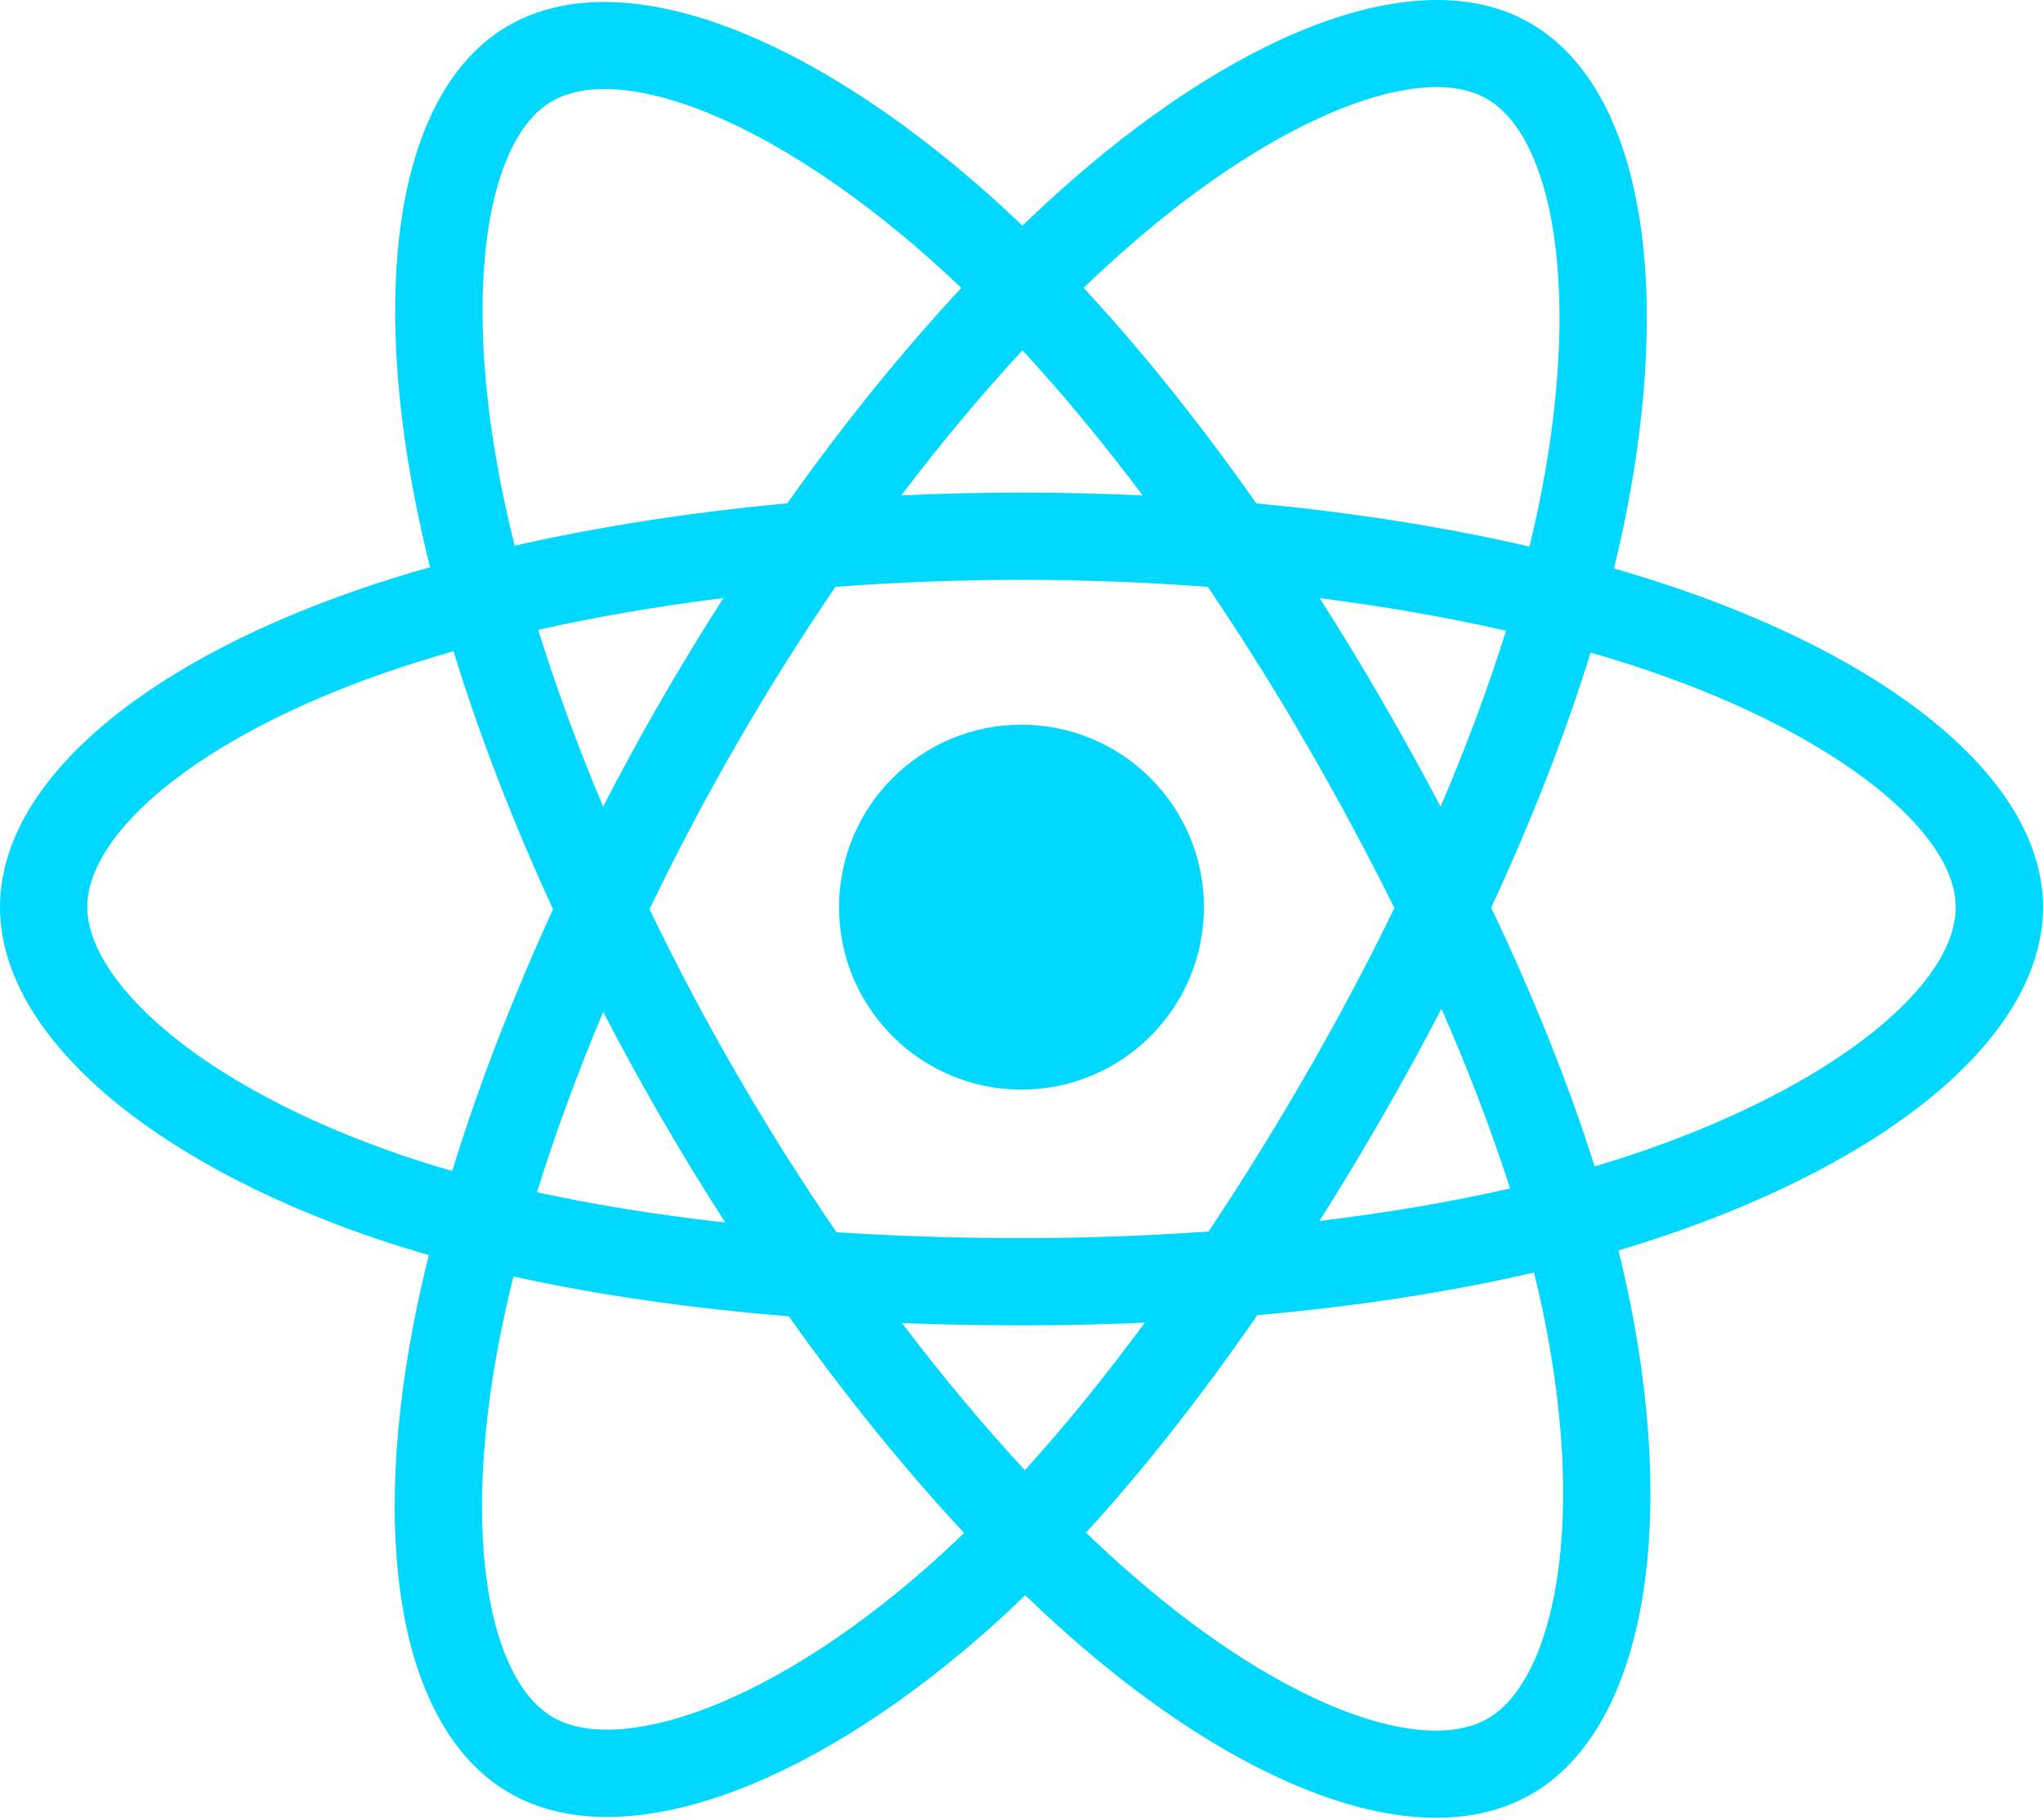
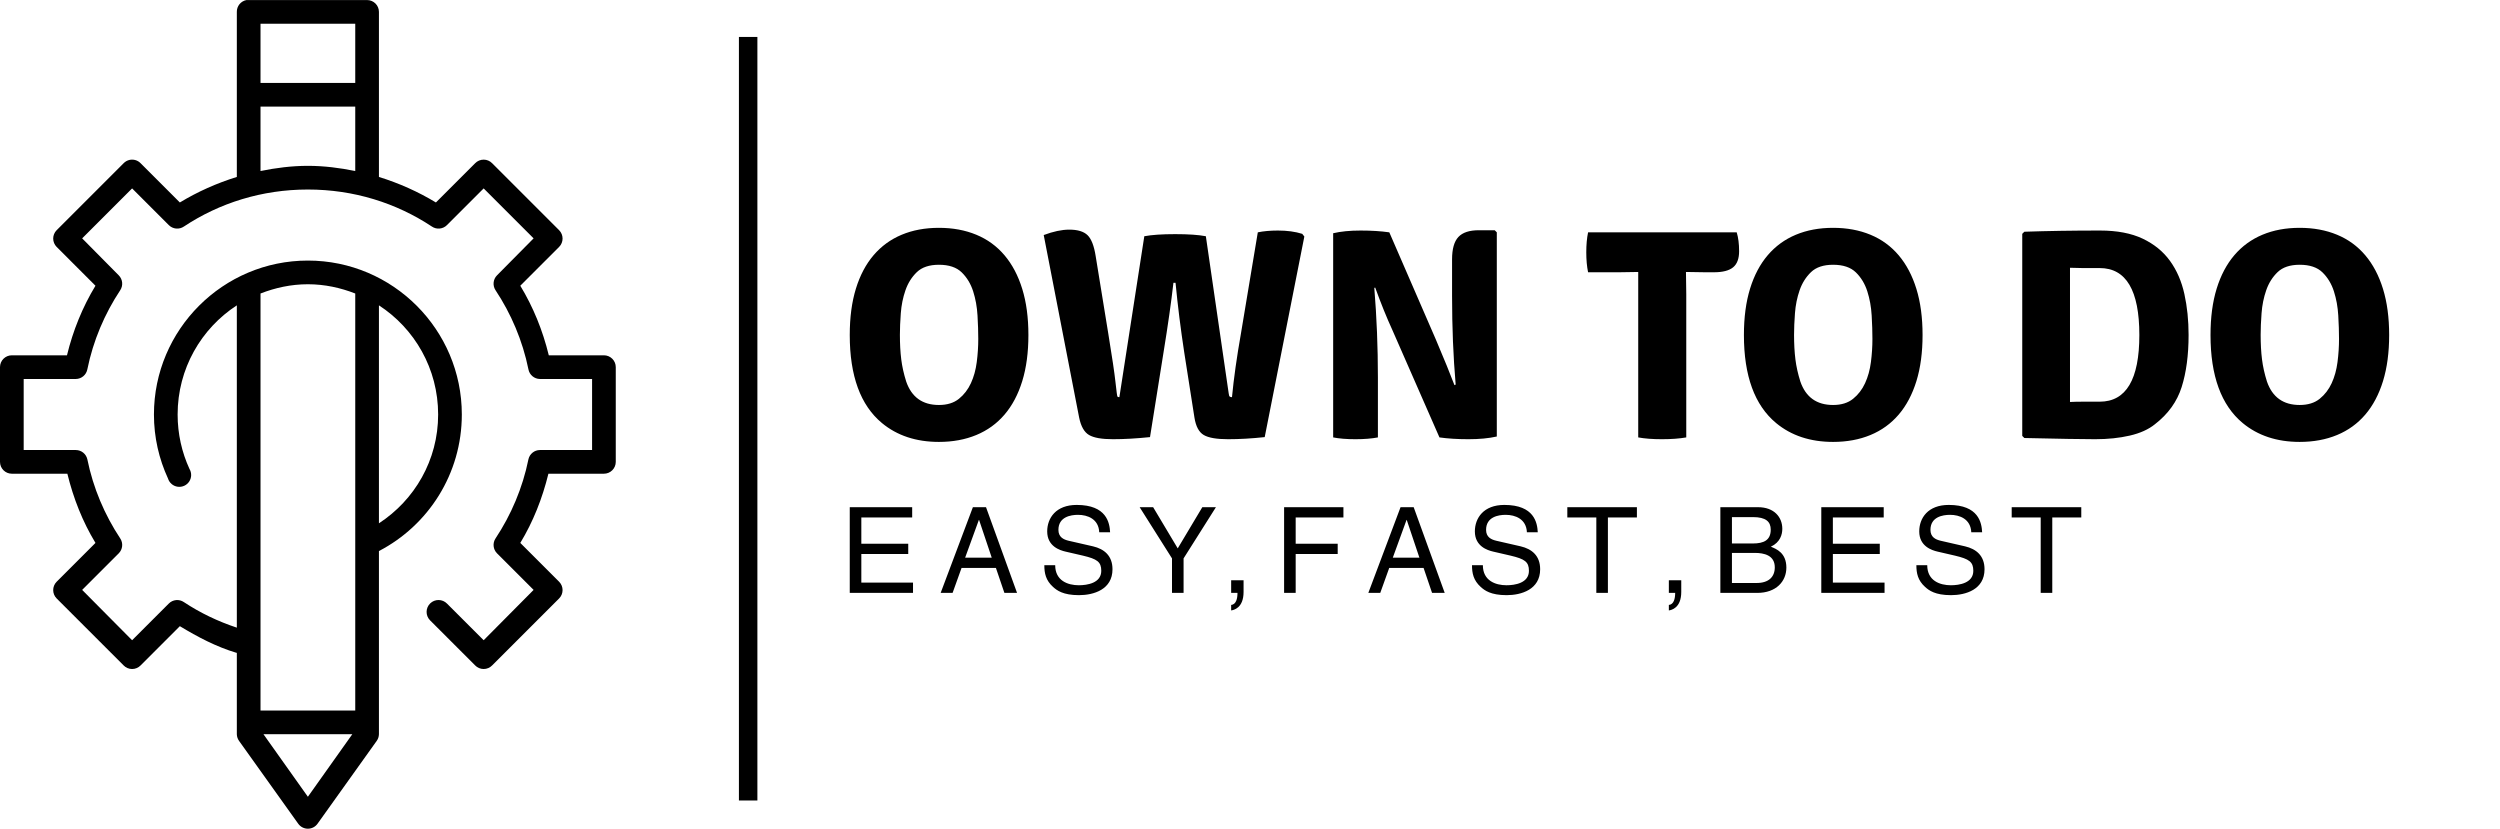
- <svg xmlns="http://www.w3.org/2000/svg" aria-hidden="true" role="img" class="iconify iconify--logos" width="35.93" height="32" preserveAspectRatio="xMidYMid meet" viewBox="0 0 256 228">
-   <path fill="#00D8FF" d="M210.483 73.824a171.49 171.49 0 0 0-8.24-2.597c.465-1.9.893-3.777 1.273-5.621c6.238-30.281 2.16-54.676-11.769-62.708c-13.355-7.7-35.196.329-57.254 19.526a171.23 171.23 0 0 0-6.375 5.848a155.866 155.866 0 0 0-4.241-3.917C100.759 3.829 77.587-4.822 63.673 3.233C50.33 10.957 46.379 33.89 51.995 62.588a170.974 170.974 0 0 0 1.892 8.48c-3.28.932-6.445 1.924-9.474 2.98C17.309 83.498 0 98.307 0 113.668c0 15.865 18.582 31.778 46.812 41.427a145.52 145.52 0 0 0 6.921 2.165a167.467 167.467 0 0 0-2.01 9.138c-5.354 28.2-1.173 50.591 12.134 58.266c13.744 7.926 36.812-.22 59.273-19.855a145.567 145.567 0 0 0 5.342-4.923a168.064 168.064 0 0 0 6.92 6.314c21.758 18.722 43.246 26.282 56.54 18.586c13.731-7.949 18.194-32.003 12.4-61.268a145.016 145.016 0 0 0-1.535-6.842c1.62-.48 3.21-.974 4.76-1.488c29.348-9.723 48.443-25.443 48.443-41.52c0-15.417-17.868-30.326-45.517-39.844Zm-6.365 70.984c-1.4.463-2.836.91-4.3 1.345c-3.24-10.257-7.612-21.163-12.963-32.432c5.106-11 9.31-21.767 12.459-31.957c2.619.758 5.16 1.557 7.61 2.4c23.69 8.156 38.14 20.213 38.14 29.504c0 9.896-15.606 22.743-40.946 31.14Zm-10.514 20.834c2.562 12.94 2.927 24.64 1.23 33.787c-1.524 8.219-4.59 13.698-8.382 15.893c-8.067 4.67-25.32-1.4-43.927-17.412a156.726 156.726 0 0 1-6.437-5.87c7.214-7.889 14.423-17.06 21.459-27.246c12.376-1.098 24.068-2.894 34.671-5.345a134.17 134.17 0 0 1 1.386 6.193ZM87.276 214.515c-7.882 2.783-14.16 2.863-17.955.675c-8.075-4.657-11.432-22.636-6.853-46.752a156.923 156.923 0 0 1 1.869-8.499c10.486 2.32 22.093 3.988 34.498 4.994c7.084 9.967 14.501 19.128 21.976 27.15a134.668 134.668 0 0 1-4.877 4.492c-9.933 8.682-19.886 14.842-28.658 17.94ZM50.35 144.747c-12.483-4.267-22.792-9.812-29.858-15.863c-6.35-5.437-9.555-10.836-9.555-15.216c0-9.322 13.897-21.212 37.076-29.293c2.813-.98 5.757-1.905 8.812-2.773c3.204 10.42 7.406 21.315 12.477 32.332c-5.137 11.18-9.399 22.249-12.634 32.792a134.718 134.718 0 0 1-6.318-1.979Zm12.378-84.26c-4.811-24.587-1.616-43.134 6.425-47.789c8.564-4.958 27.502 2.111 47.463 19.835a144.318 144.318 0 0 1 3.841 3.545c-7.438 7.987-14.787 17.08-21.808 26.988c-12.04 1.116-23.565 2.908-34.161 5.309a160.342 160.342 0 0 1-1.76-7.887Zm110.427 27.268a347.8 347.8 0 0 0-7.785-12.803c8.168 1.033 15.994 2.404 23.343 4.08c-2.206 7.072-4.956 14.465-8.193 22.045a381.151 381.151 0 0 0-7.365-13.322Zm-45.032-43.861c5.044 5.465 10.096 11.566 15.065 18.186a322.04 322.04 0 0 0-30.257-.006c4.974-6.559 10.069-12.652 15.192-18.18ZM82.802 87.83a323.167 323.167 0 0 0-7.227 13.238c-3.184-7.553-5.909-14.98-8.134-22.152c7.304-1.634 15.093-2.97 23.209-3.984a321.524 321.524 0 0 0-7.848 12.897Zm8.081 65.352c-8.385-.936-16.291-2.203-23.593-3.793c2.26-7.3 5.045-14.885 8.298-22.6a321.187 321.187 0 0 0 7.257 13.246c2.594 4.48 5.28 8.868 8.038 13.147Zm37.542 31.03c-5.184-5.592-10.354-11.779-15.403-18.433c4.902.192 9.899.29 14.978.29c5.218 0 10.376-.117 15.453-.343c-4.985 6.774-10.018 12.97-15.028 18.486Zm52.198-57.817c3.422 7.8 6.306 15.345 8.596 22.52c-7.422 1.694-15.436 3.058-23.88 4.071a382.417 382.417 0 0 0 7.859-13.026a347.403 347.403 0 0 0 7.425-13.565Zm-16.898 8.101a358.557 358.557 0 0 1-12.281 19.815a329.4 329.4 0 0 1-23.444.823c-7.967 0-15.716-.248-23.178-.732a310.202 310.202 0 0 1-12.513-19.846h.001a307.41 307.41 0 0 1-10.923-20.627a310.278 310.278 0 0 1 10.89-20.637l-.001.001a307.318 307.318 0 0 1 12.413-19.761c7.613-.576 15.42-.876 23.31-.876H128c7.926 0 15.743.303 23.354.883a329.357 329.357 0 0 1 12.335 19.695a358.489 358.489 0 0 1 11.036 20.54a329.472 329.472 0 0 1-11 20.722Zm22.56-122.124c8.572 4.944 11.906 24.881 6.52 51.026c-.344 1.668-.73 3.367-1.15 5.09c-10.622-2.452-22.155-4.275-34.23-5.408c-7.034-10.017-14.323-19.124-21.64-27.008a160.789 160.789 0 0 1 5.888-5.4c18.9-16.447 36.564-22.941 44.612-18.3ZM128 90.808c12.625 0 22.86 10.235 22.86 22.86s-10.235 22.86-22.86 22.86s-22.86-10.235-22.86-22.86s10.235-22.86 22.86-22.86Z" />
+ <svg xmlns="http://www.w3.org/2000/svg" width="396" height="131.269" viewBox="0 0 406 134.584" class="looka-1j8o68f">
+   <defs id="SvgjsDefs1741" />
+   <g id="SvgjsG1742" featurekey="symbolFeature-0" transform="matrix(1.923077,0,0,1.923077,-46.15385,-28.8377)" fill="#000000">
+     <g transform="translate(0,-952.3622)">
+       <path style="font-size:medium;font-style:normal;font-variant:normal;font-weight:normal;font-stretch:normal;text-indent:0;text-align:start;text-decoration:none;line-height:normal;letter-spacing:normal;word-spacing:normal;text-transform:none;direction:ltr;block-progression:tb;writing-mode:lr-tb;text-anchor:start;baseline-shift:baseline;opacity:1;color:;fill:#000000;fill-opacity:1;stroke:none;stroke-width:2;marker:none;visibility:visible;display:inline;overflow:visible;enable-background:accumulate;font-family:Sans;-inkscape-font-specification:Sans" d="M 44.812 15 A 1 1 0 0 0 44 16 L 44 29.938 C 42.296 30.467 40.687 31.187 39.188 32.094 L 35.875 28.781 A 1 1 0 0 0 34.938 28.5 A 1 1 0 0 0 34.438 28.781 L 28.781 34.438 A 1 1 0 0 0 28.781 35.844 L 32.062 39.125 C 30.969 40.928 30.169 42.897 29.656 45 L 25 45 A 1 1 0 0 0 24 46 L 24 54 A 1 1 0 0 0 25 55 L 29.688 55 C 30.201 57.089 30.976 59.052 32.062 60.844 L 28.781 64.125 A 1 1 0 0 0 28.781 65.531 L 34.438 71.188 A 1 1 0 0 0 35.875 71.188 L 39.188 67.875 C 40.685 68.781 42.257 69.613 43.969 70.125 A 1.009 1.009 0 0 0 44 70.125 L 44 77 A 1 1 0 0 0 44.188 77.562 L 49.188 84.562 A 1 1 0 0 0 50.812 84.562 L 55.812 77.562 A 1 1 0 0 0 56 77 L 56 61.531 C 60.168 59.365 63 55.013 63 50 C 63 42.832 57.168 37 50 37 C 42.832 37 37 42.832 37 50 C 37 51.935 37.427 53.753 38.188 55.406 A 1 1 0 1 0 40 54.594 C 39.357 53.196 39 51.643 39 50 C 39 46.13 40.989 42.741 44 40.781 L 44 68 C 42.407 67.471 40.909 66.756 39.531 65.844 A 1 1 0 0 0 38.25 65.969 L 35.156 69.062 L 30.938 64.812 L 34.031 61.719 A 1 1 0 0 0 34.156 60.469 C 32.836 58.476 31.868 56.209 31.375 53.781 A 1 1 0 0 0 30.406 53 L 26 53 L 26 47 L 30.406 47 A 1 1 0 0 0 31.375 46.188 C 31.868 43.76 32.836 41.493 34.156 39.5 A 1 1 0 0 0 34.031 38.25 L 30.938 35.125 L 35.156 30.906 L 38.25 34 A 1 1 0 0 0 39.531 34.125 C 42.535 32.135 46.122 31 50 31 C 53.878 31 57.465 32.135 60.469 34.125 A 1 1 0 0 0 61.75 34 L 64.844 30.906 L 69.062 35.125 L 65.969 38.25 A 1 1 0 0 0 65.844 39.5 C 67.164 41.493 68.132 43.76 68.625 46.188 A 1 1 0 0 0 69.594 47 L 74 47 L 74 53 L 69.594 53 A 1 1 0 0 0 68.625 53.781 C 68.132 56.209 67.164 58.476 65.844 60.469 A 1 1 0 0 0 65.969 61.719 L 69.062 64.812 L 64.844 69.062 L 61.75 65.969 A 1.005 1.005 0 0 0 60.312 67.375 L 64.125 71.188 A 1 1 0 0 0 65.562 71.188 L 71.219 65.531 A 1 1 0 0 0 71.219 64.125 L 67.938 60.844 C 69.024 59.052 69.799 57.089 70.312 55 L 75 55 A 1 1 0 0 0 76 54 L 76 46 A 1 1 0 0 0 75 45 L 70.344 45 C 69.831 42.897 69.031 40.928 67.938 39.125 L 71.219 35.844 A 1 1 0 0 0 71.219 34.438 L 65.562 28.781 A 1 1 0 0 0 64.125 28.781 L 60.812 32.094 C 59.313 31.187 57.704 30.467 56 29.938 L 56 16 A 1 1 0 0 0 55 15 L 45 15 A 1 1 0 0 0 44.812 15 z M 46 17 L 54 17 L 54 22 L 46 22 L 46 17 z M 46 24 L 54 24 L 54 29.438 C 52.709 29.175 51.37 29 50 29 C 48.63 29 47.291 29.175 46 29.438 L 46 24 z M 50 39 C 51.416 39 52.758 39.296 54 39.781 L 54 75 L 46 75 L 46 39.781 C 47.242 39.296 48.584 39 50 39 z M 56 40.781 C 59.011 42.741 61 46.13 61 50 C 61 53.865 59.005 57.228 56 59.188 L 56 40.781 z M 46.25 77 L 53.75 77 L 50 82.281 L 46.25 77 z " transform="translate(0,952.3622)" />
+     </g>
+   </g>
+   <g id="SvgjsG1743" featurekey="textGroupContainer" transform="matrix(1,0,0,1,405,6)" fill="#000000">
+     <rect y="0" height="1" width="1" opacity="0" />
+     <rect y="0" x="-285" width="3" height="124" />
+   </g>
+   <g id="SvgjsG1744" featurekey="vMvB0T-0" transform="matrix(2.438073,0,0,2.438073,136.2446,22.27404)" fill="#000000">
+     <path d="M4.48 16.28 q0.54 1.56 2.18 1.56 q0.82 0 1.33 -0.41 t0.8 -1.04 t0.39 -1.41 t0.1 -1.54 q0 -0.7 -0.05 -1.56 t-0.29 -1.61 t-0.76 -1.26 t-1.52 -0.51 q-0.96 0 -1.47 0.49 t-0.76 1.21 t-0.31 1.53 t-0.06 1.43 q0 0.92 0.09 1.64 t0.33 1.48 z M2.86 19.04 q-2.14 -1.78 -2.14 -5.86 q0 -1.76 0.41 -3.09 t1.18 -2.23 t1.87 -1.36 t2.48 -0.46 t2.49 0.46 t1.88 1.37 t1.18 2.24 t0.41 3.07 t-0.41 3.07 t-1.18 2.23 t-1.88 1.36 t-2.49 0.46 q-2.28 0 -3.8 -1.26 z M16 18.68 l-2.36 -12.16 q0.96 -0.36 1.7 -0.36 q0.84 0 1.22 0.37 t0.54 1.39 l0.84 5.16 q0.38 2.32 0.48 3.24 t0.13 0.96 t0.13 0.04 l1.66 -10.72 q0.74 -0.14 2.06 -0.14 t2.04 0.14 l1.52 10.46 q0.02 0.18 0.07 0.22 t0.15 0.04 q0.18 -1.88 0.6 -4.26 l1.12 -6.72 q0.58 -0.12 1.34 -0.12 q0.92 0 1.62 0.22 l0.14 0.18 l-2.64 13.36 q-1.3 0.14 -2.44 0.14 t-1.62 -0.28 t-0.62 -1.16 l-0.68 -4.34 q-0.36 -2.36 -0.58 -4.64 l-0.14 0 q-0.22 1.94 -0.66 4.64 l-0.9 5.64 q-1.36 0.14 -2.47 0.14 t-1.59 -0.28 t-0.66 -1.16 z M43.68 6.2 l0.14 0.14 l0 13.6 q-0.8 0.18 -1.89 0.18 t-1.93 -0.12 l-3.14 -7.16 q-0.56 -1.22 -1.14 -2.82 l-0.06 0.02 q0.24 2.92 0.24 5.98 l0 3.98 q-0.62 0.12 -1.5 0.12 t-1.48 -0.12 l0 -13.6 q0.76 -0.18 1.83 -0.18 t1.91 0.12 l3.1 7.14 q0.84 1.98 1.24 3.04 l0.08 -0.04 q-0.24 -2.78 -0.24 -5.9 l0 -2.44 q0 -1.04 0.42 -1.49 t1.36 -0.45 l1.06 0 z M56.42 8.98 l0.02 1.48 l0 9.54 q-0.68 0.12 -1.62 0.12 t-1.58 -0.12 l0 -11.02 l-1.28 0.02 l-2.06 0 q-0.12 -0.58 -0.12 -1.33 t0.12 -1.33 l9.9 0 q0.16 0.52 0.16 1.26 t-0.4 1.07 t-1.28 0.33 l-0.58 0 l-1.26 -0.02 l-0.02 0 z M64.04 16.28 q0.54 1.56 2.18 1.56 q0.82 0 1.33 -0.41 t0.8 -1.04 t0.39 -1.41 t0.1 -1.54 q0 -0.7 -0.05 -1.56 t-0.29 -1.61 t-0.76 -1.26 t-1.52 -0.51 q-0.96 0 -1.47 0.49 t-0.76 1.21 t-0.31 1.53 t-0.06 1.43 q0 0.92 0.09 1.64 t0.33 1.48 z M62.42 19.04 q-2.14 -1.78 -2.14 -5.86 q0 -1.76 0.41 -3.09 t1.18 -2.23 t1.87 -1.36 t2.48 -0.46 t2.49 0.46 t1.88 1.37 t1.18 2.24 t0.41 3.07 t-0.41 3.07 t-1.18 2.23 t-1.88 1.36 t-2.49 0.46 q-2.28 0 -3.8 -1.26 z M87.66 19.12 q-0.64 0.52 -1.68 0.76 t-2.3 0.24 q-0.62 0 -1.79 -0.02 t-2.93 -0.06 l-0.14 -0.14 l0 -13.46 l0.14 -0.14 q1.16 -0.04 2.41 -0.06 t2.63 -0.02 q1.7 0 2.84 0.54 t1.82 1.48 t0.96 2.21 t0.28 2.73 q0 2 -0.46 3.46 t-1.78 2.48 z M83.98 17.62 q2.64 0 2.64 -4.44 q0 -4.46 -2.64 -4.46 l-1.13 0 t-0.85 -0.02 l0 8.94 q0.36 -0.02 0.85 -0.02 l1.13 0 z M95.12 16.28 q0.54 1.56 2.18 1.56 q0.82 0 1.33 -0.41 t0.8 -1.04 t0.39 -1.41 t0.1 -1.54 q0 -0.7 -0.05 -1.56 t-0.29 -1.61 t-0.76 -1.26 t-1.52 -0.51 q-0.96 0 -1.47 0.49 t-0.76 1.21 t-0.31 1.53 t-0.06 1.43 q0 0.92 0.09 1.64 t0.33 1.48 z M93.5 19.04 q-2.14 -1.78 -2.14 -5.86 q0 -1.76 0.41 -3.09 t1.18 -2.23 t1.87 -1.36 t2.48 -0.46 t2.49 0.46 t1.88 1.37 t1.18 2.24 t0.41 3.07 t-0.41 3.07 t-1.18 2.23 t-1.88 1.36 t-2.49 0.46 q-2.28 0 -3.8 -1.26 z" />
+   </g>
+   <g id="SvgjsG1745" featurekey="sloganFeature-0" transform="matrix(0.9691988,0,0,0.9691988,136.333,76.90201)" fill="#000000">
+     <path d="M12.32 18.28 l0 1.72 l-10.6 0 l0 -14.36 l10.46 0 l0 1.72 l-8.52 0 l0 4.4 l7.86 0 l0 1.72 l-7.86 0 l0 4.8 l8.66 0 z M26.212 15.82 l-5.76 0 l-1.5 4.18 l-2 0 l5.4 -14.36 l2.2 0 l5.2 14.36 l-2.12 0 z M21.052 14.1 l4.46 0 l-2.12 -6.32 l-0.04 0 z M45.344 9.84 l-1.82 0 c-0.1 -2.22 -1.94 -2.92 -3.56 -2.92 c-1.22 0 -3.28 0.34 -3.28 2.52 c0 1.22 0.86 1.62 1.7 1.82 l4.1 0.94 c1.86 0.44 3.26 1.56 3.26 3.84 c0 3.4 -3.16 4.34 -5.62 4.34 c-2.66 0 -3.7 -0.8 -4.34 -1.38 c-1.22 -1.1 -1.46 -2.3 -1.46 -3.64 l1.82 0 c0 2.6 2.12 3.36 3.96 3.36 c1.4 0 3.76 -0.36 3.76 -2.42 c0 -1.5 -0.7 -1.98 -3.06 -2.54 l-2.94 -0.68 c-0.94 -0.22 -3.06 -0.88 -3.06 -3.38 c0 -2.24 1.46 -4.44 4.94 -4.44 c5.02 0 5.52 3 5.6 4.58 z M57.656 14.22 l0 5.78 l-1.94 0 l0 -5.78 l-5.42 -8.58 l2.26 0 l4.12 6.9 l4.12 -6.9 l2.28 0 z M65.628 20 l0 -2.12 l2.08 0 l0 1.96 c0 2.72 -1.68 3.04 -2.08 3.1 l0 -0.92 c0.84 -0.08 1.06 -1.08 1.06 -2.02 l-1.06 0 z M76.44 13.48 l0 6.52 l-1.94 0 l0 -14.36 l9.94 0 l0 1.72 l-8 0 l0 4.4 l7.04 0 l0 1.72 l-7.04 0 z M97.872 15.82 l-5.76 0 l-1.5 4.18 l-2 0 l5.4 -14.36 l2.2 0 l5.2 14.36 l-2.12 0 z M92.712 14.1 l4.46 0 l-2.12 -6.32 l-0.04 0 z M117.004 9.84 l-1.82 0 c-0.1 -2.22 -1.94 -2.92 -3.56 -2.92 c-1.22 0 -3.28 0.34 -3.28 2.52 c0 1.22 0.86 1.62 1.7 1.82 l4.1 0.94 c1.86 0.44 3.26 1.56 3.26 3.84 c0 3.4 -3.16 4.34 -5.62 4.34 c-2.66 0 -3.7 -0.8 -4.34 -1.38 c-1.22 -1.1 -1.46 -2.3 -1.46 -3.64 l1.82 0 c0 2.6 2.12 3.36 3.96 3.36 c1.4 0 3.76 -0.36 3.76 -2.42 c0 -1.5 -0.7 -1.98 -3.06 -2.54 l-2.94 -0.68 c-0.94 -0.22 -3.06 -0.88 -3.06 -3.38 c0 -2.24 1.46 -4.44 4.94 -4.44 c5.02 0 5.52 3 5.6 4.58 z M121.956 7.36 l0 -1.72 l11.66 0 l0 1.72 l-4.86 0 l0 12.64 l-1.94 0 l0 -12.64 l-4.86 0 z M138.968 20 l0 -2.12 l2.08 0 l0 1.96 c0 2.72 -1.68 3.04 -2.08 3.1 l0 -0.92 c0.84 -0.08 1.06 -1.08 1.06 -2.02 l-1.06 0 z M149.54 7.3 l0 4.42 l3.5 0 c1.86 0 3 -0.56 3 -2.32 c0 -1.34 -0.82 -2.1 -2.98 -2.1 l-3.52 0 z M147.6 20 l0 -14.36 l6.32 0 c2.68 0 4.06 1.66 4.06 3.62 c0 0.94 -0.34 2.26 -1.92 3 c0.94 0.38 2.6 1.04 2.6 3.5 c0 2.3 -1.7 4.24 -4.88 4.24 l-6.18 0 z M149.54 13.3 l0 5.04 l4.14 0 c2.02 0 3.04 -1.02 3.04 -2.62 c0 -2.02 -1.78 -2.42 -3.36 -2.42 l-3.82 0 z M175.112 18.28 l0 1.72 l-10.6 0 l0 -14.36 l10.46 0 l0 1.72 l-8.52 0 l0 4.4 l7.86 0 l0 1.72 l-7.86 0 l0 4.8 l8.66 0 z M191.464 9.84 l-1.82 0 c-0.1 -2.22 -1.94 -2.92 -3.56 -2.92 c-1.22 0 -3.28 0.34 -3.28 2.52 c0 1.22 0.86 1.62 1.7 1.82 l4.1 0.94 c1.86 0.44 3.26 1.56 3.26 3.84 c0 3.4 -3.16 4.34 -5.62 4.34 c-2.66 0 -3.7 -0.8 -4.34 -1.38 c-1.22 -1.1 -1.46 -2.3 -1.46 -3.64 l1.82 0 c0 2.6 2.12 3.36 3.96 3.36 c1.4 0 3.76 -0.36 3.76 -2.42 c0 -1.5 -0.7 -1.98 -3.06 -2.54 l-2.94 -0.68 c-0.94 -0.22 -3.06 -0.88 -3.06 -3.38 c0 -2.24 1.46 -4.44 4.94 -4.44 c5.02 0 5.52 3 5.6 4.58 z M196.416 7.36 l0 -1.72 l11.66 0 l0 1.72 l-4.86 0 l0 12.64 l-1.94 0 l0 -12.64 l-4.86 0 z" />
+   </g>
</svg>
